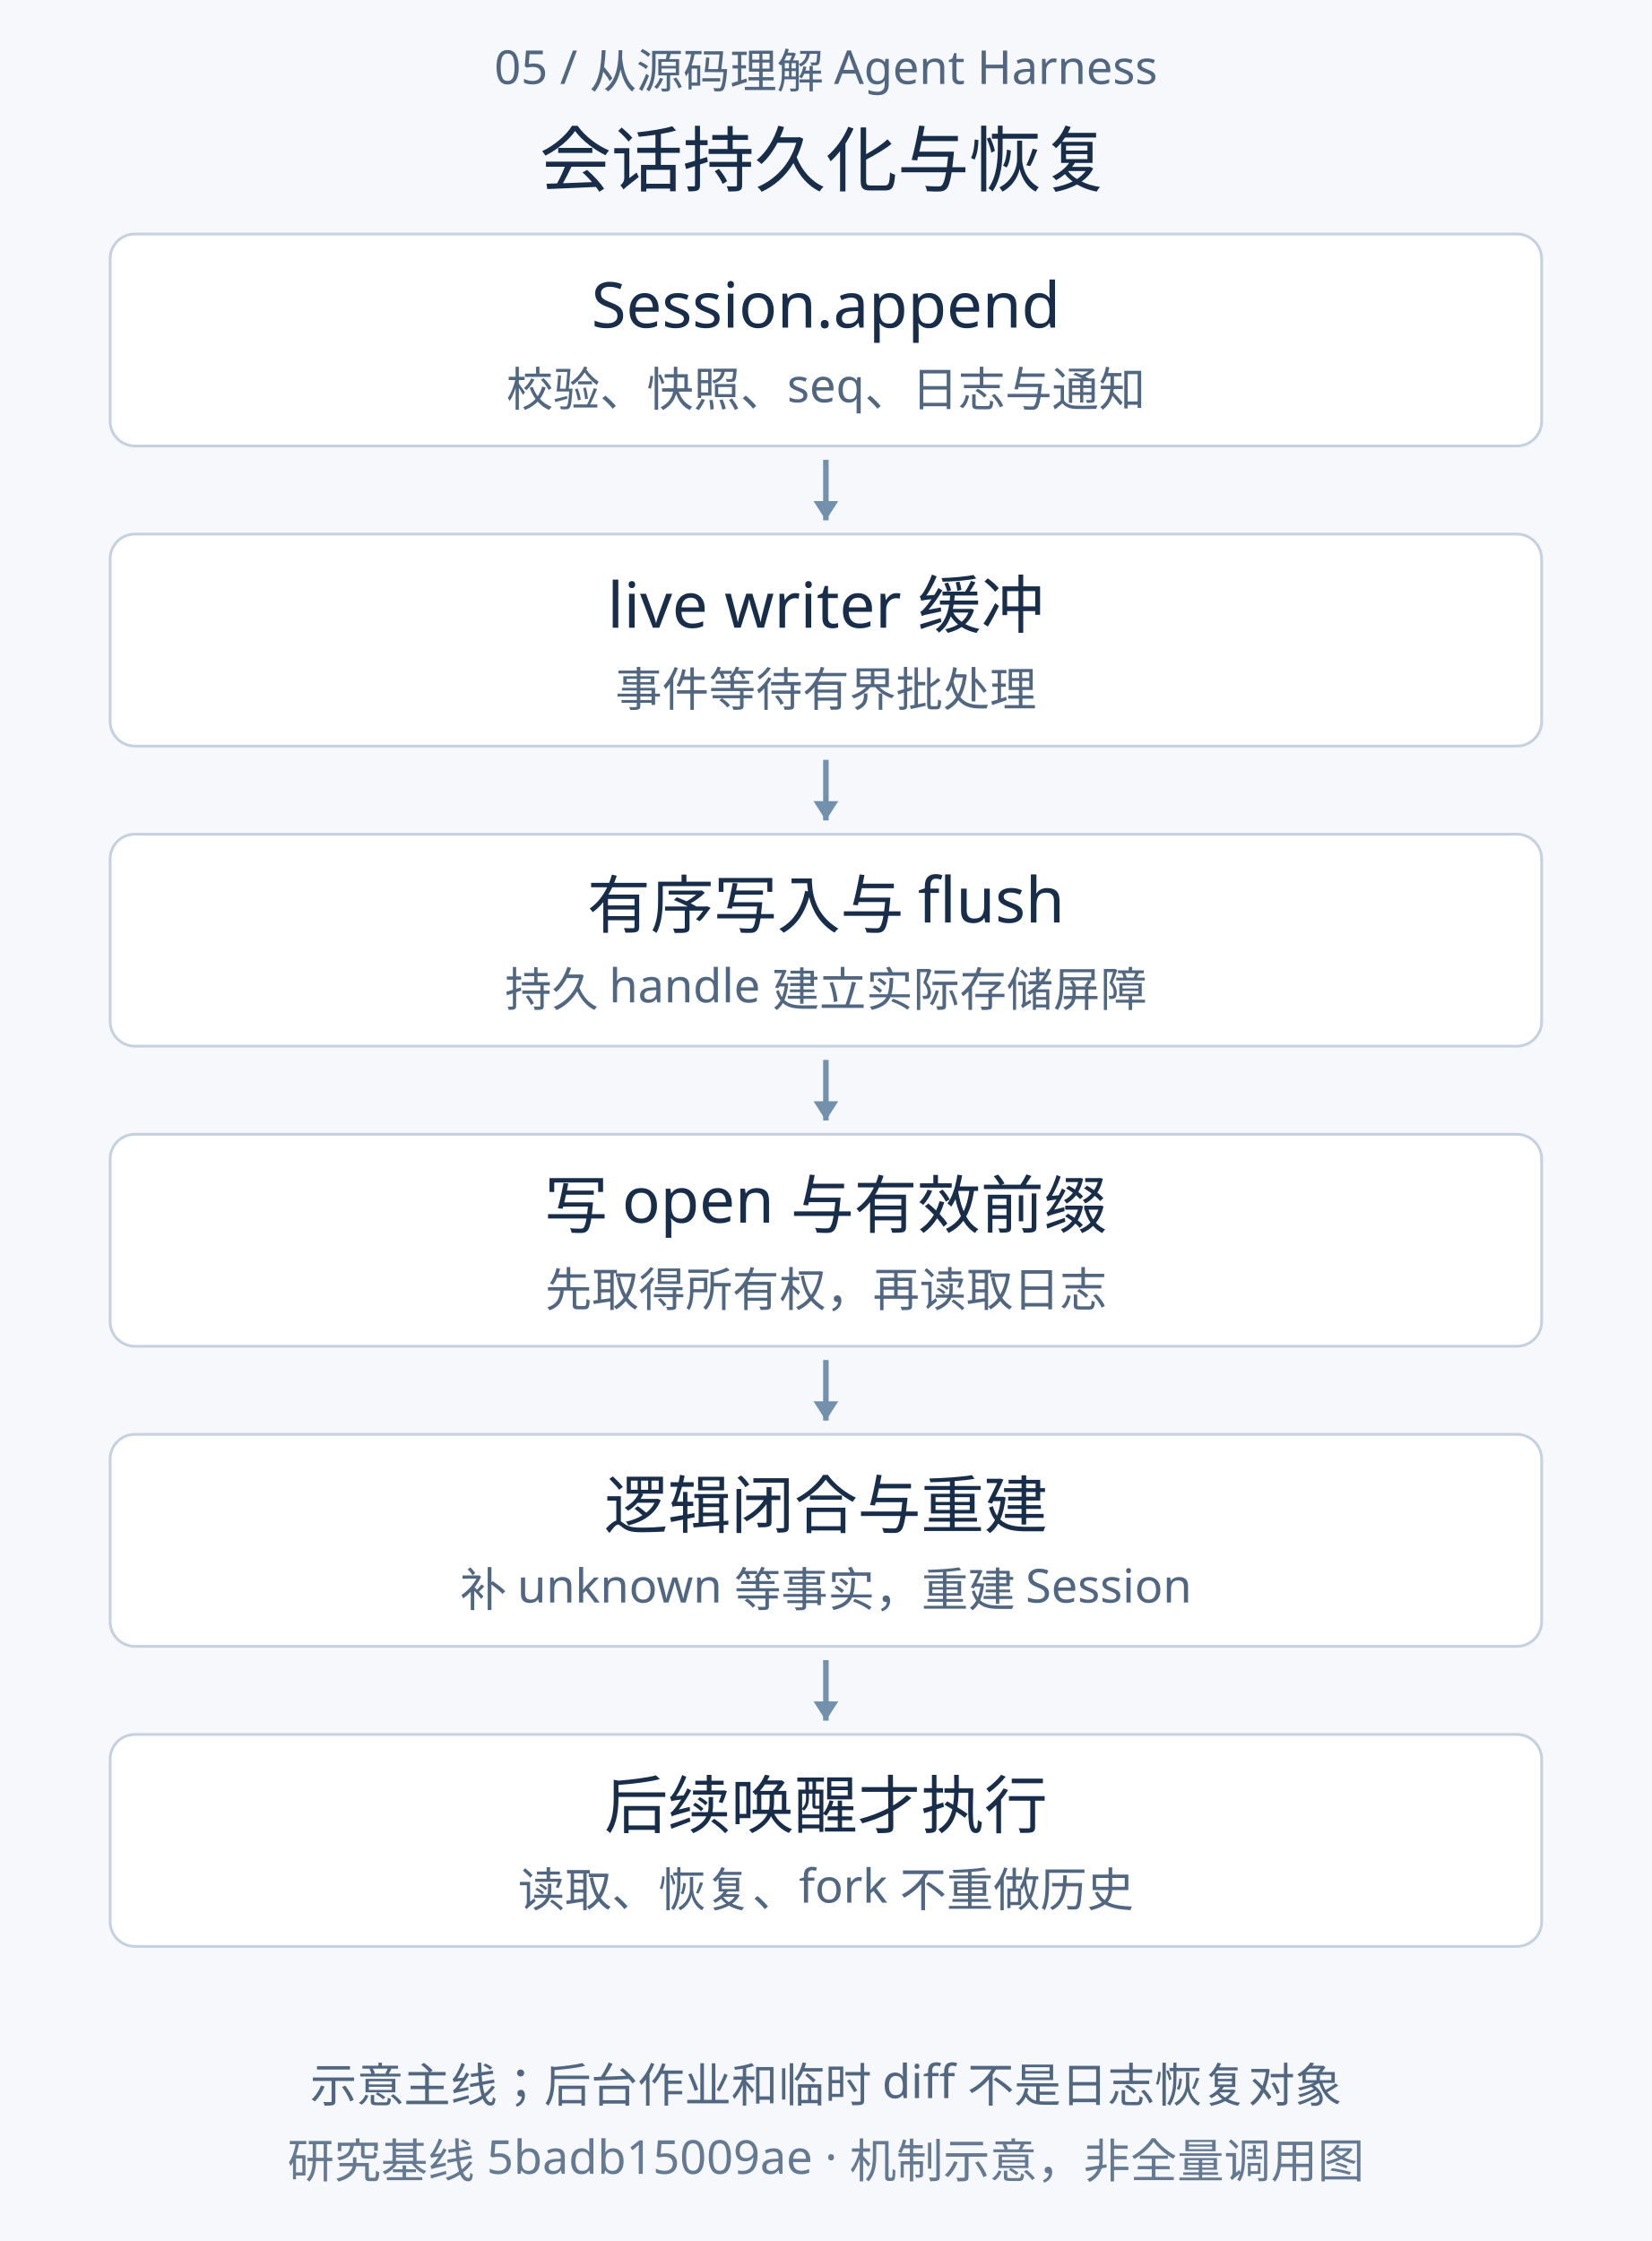
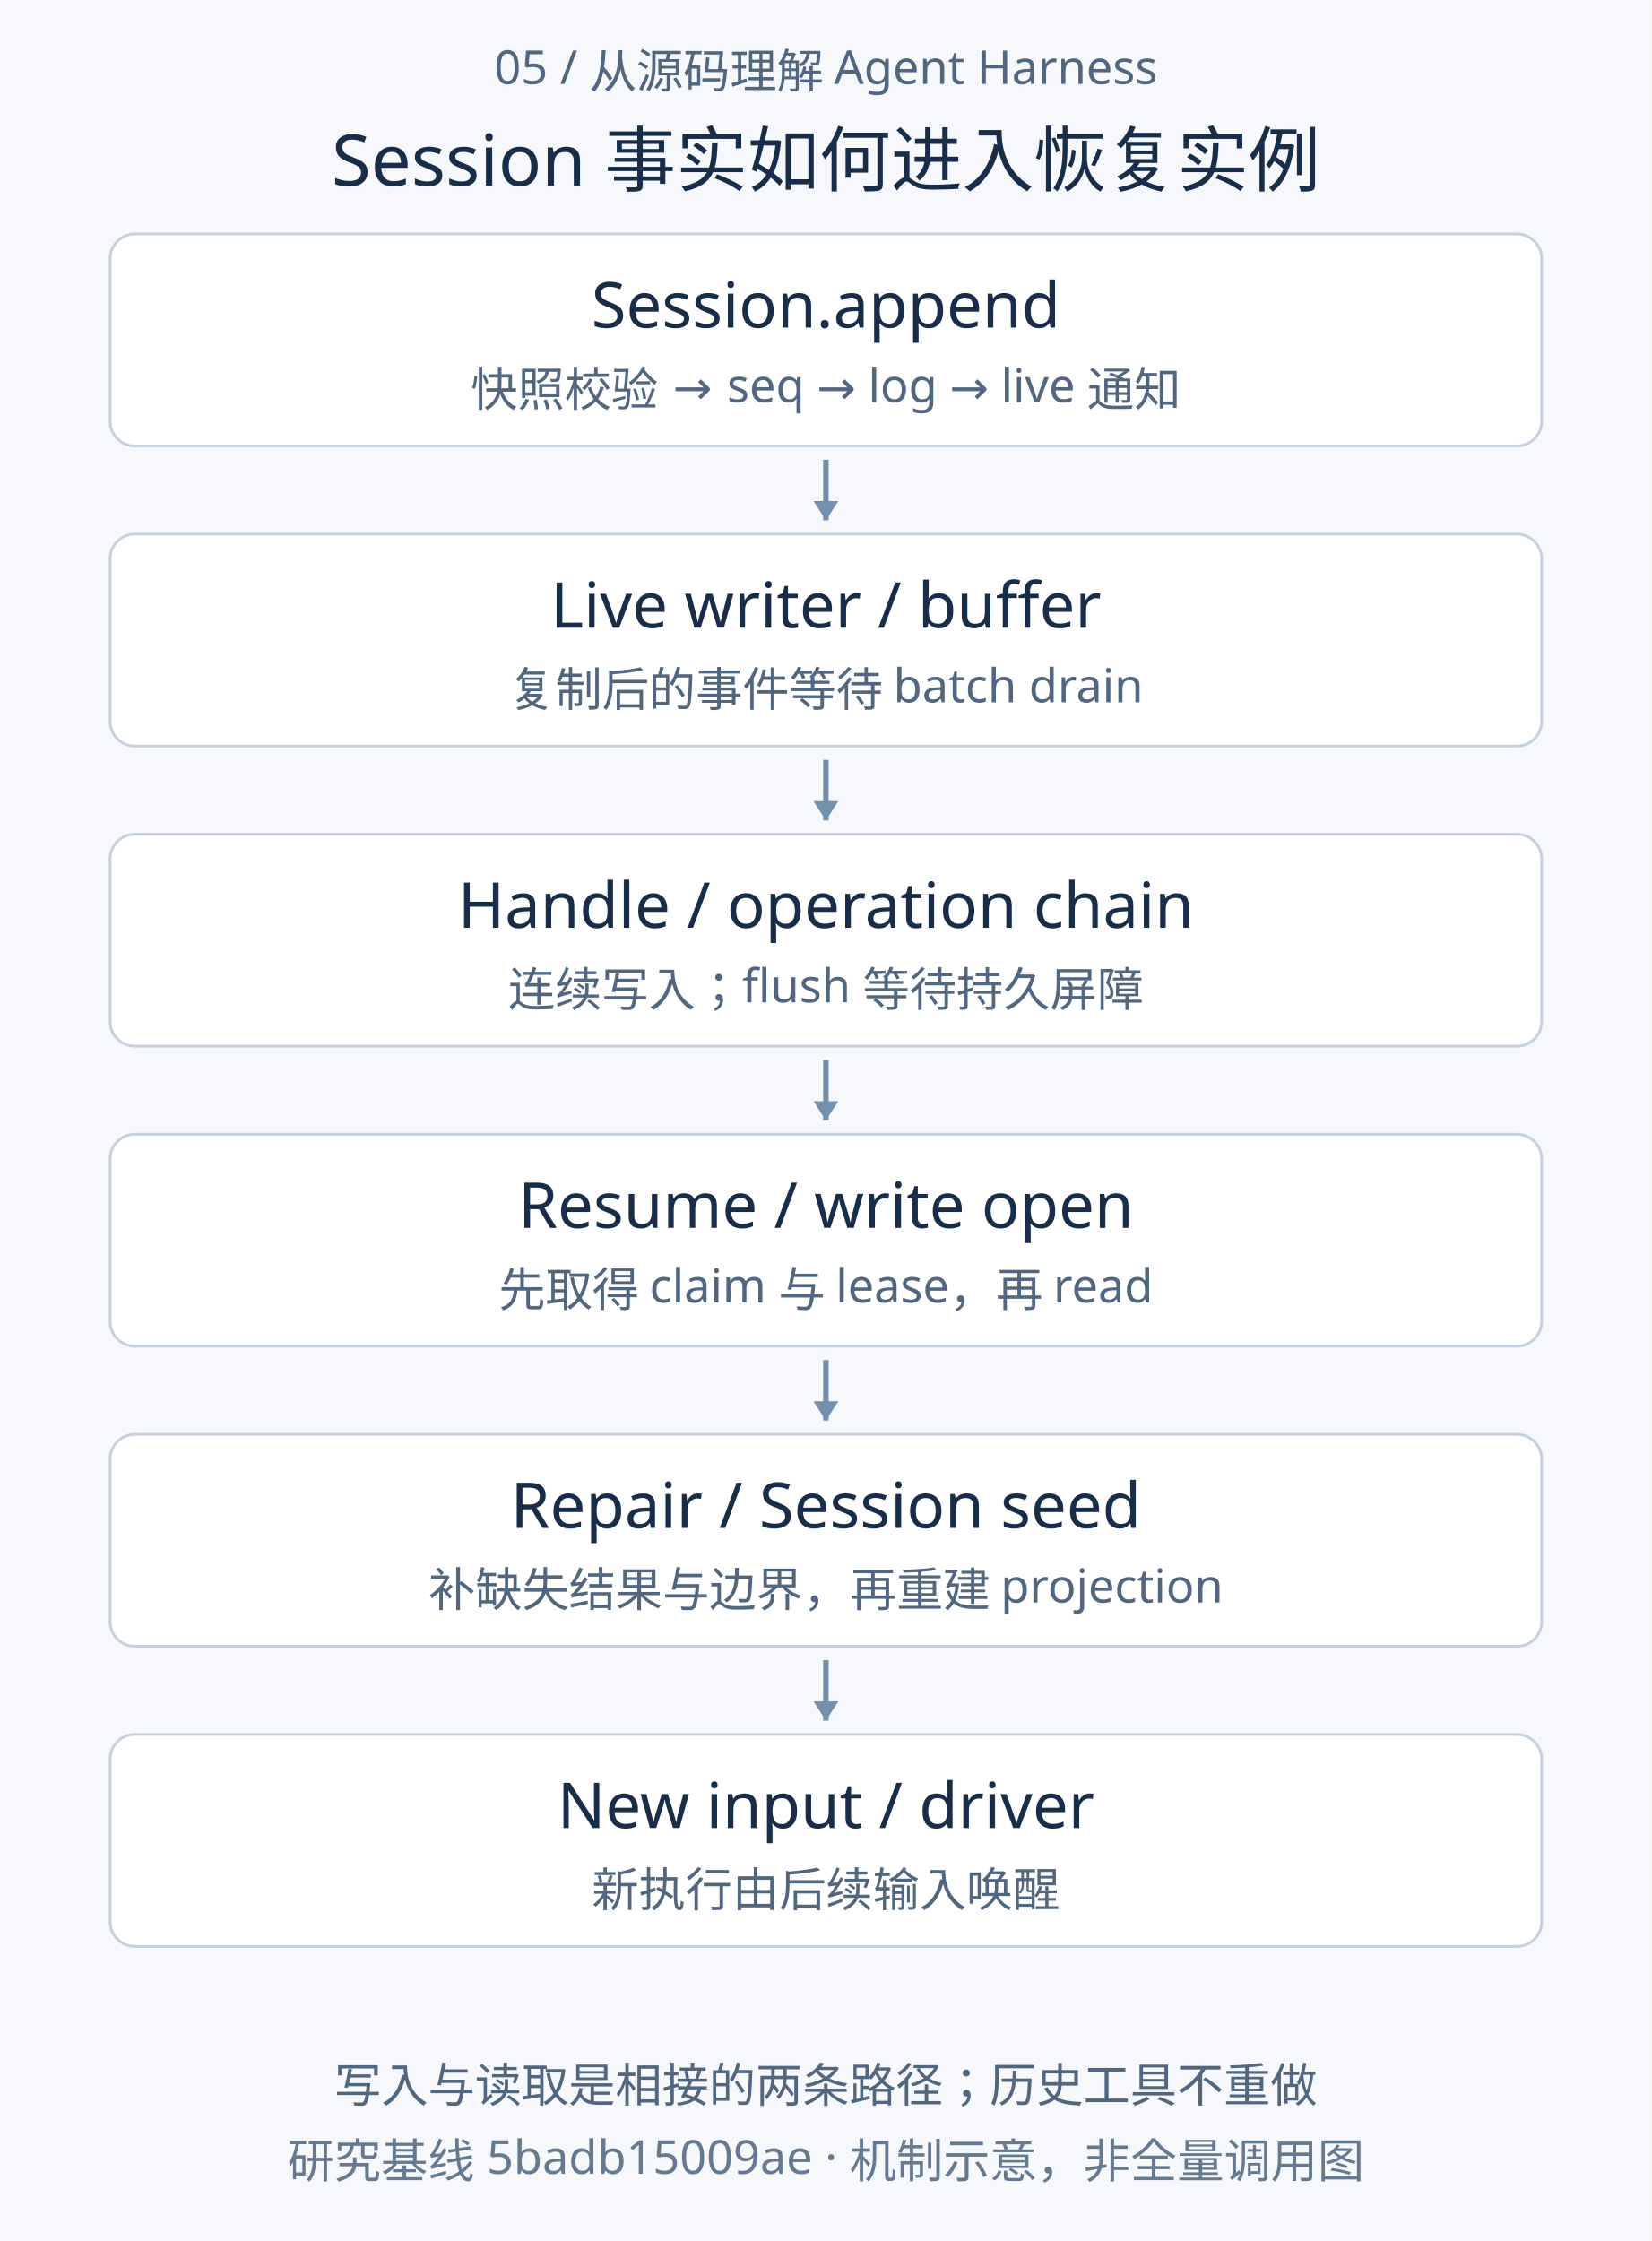
<svg xmlns="http://www.w3.org/2000/svg" width="1200" height="1628" viewBox="0 0 1200 1628">
  <rect width="100%" height="100%" fill="#f6f8fb" />
  <text x="600" y="61" text-anchor="middle" font-family="Heiti SC, PingFang SC, sans-serif" font-size="34" fill="#516781">05 / 从源码理解 Agent Harness</text>
-   <text x="600" y="135" text-anchor="middle" font-family="Heiti SC, PingFang SC, sans-serif" font-size="52" fill="#182d49">会话持久化与恢复</text>
+   <text x="600" y="135" text-anchor="middle" font-family="Heiti SC, PingFang SC, sans-serif" font-size="52" fill="#182d49">Session 事实如何进入恢复实例</text>
  <rect x="80" y="170" width="1040" height="154" rx="18" fill="white" stroke="#c5d1df" stroke-width="2" />
  <text x="600.0" y="238" text-anchor="middle" font-family="Heiti SC, PingFang SC, sans-serif" font-size="46" fill="#182d49">Session.append</text>
-   <text x="600.0" y="295" text-anchor="middle" font-family="Heiti SC, PingFang SC, sans-serif" font-size="34" fill="#516781">校验、快照、seq、日志与通知</text>
+   <text x="600.0" y="295" text-anchor="middle" font-family="Heiti SC, PingFang SC, sans-serif" font-size="34" fill="#516781">快照校验 → seq → log → live 通知</text>
  <line x1="600" y1="334" x2="600" y2="378" stroke="#7390ac" stroke-width="4" />
  <polygon points="600,378 591,364 609,364" fill="#7390ac" />
  <rect x="80" y="388" width="1040" height="154" rx="18" fill="white" stroke="#c5d1df" stroke-width="2" />
-   <text x="600.0" y="456" text-anchor="middle" font-family="Heiti SC, PingFang SC, sans-serif" font-size="46" fill="#182d49">live writer 缓冲</text>
-   <text x="600.0" y="513" text-anchor="middle" font-family="Heiti SC, PingFang SC, sans-serif" font-size="34" fill="#516781">事件等待有界批处理</text>
+   <text x="600.0" y="456" text-anchor="middle" font-family="Heiti SC, PingFang SC, sans-serif" font-size="46" fill="#182d49">Live writer / buffer</text>
+   <text x="600.0" y="513" text-anchor="middle" font-family="Heiti SC, PingFang SC, sans-serif" font-size="34" fill="#516781">复制后的事件等待 batch drain</text>
  <line x1="600" y1="552" x2="600" y2="596" stroke="#7390ac" stroke-width="4" />
  <polygon points="600,596 591,582 609,582" fill="#7390ac" />
  <rect x="80" y="606" width="1040" height="154" rx="18" fill="white" stroke="#c5d1df" stroke-width="2" />
-   <text x="600.0" y="674" text-anchor="middle" font-family="Heiti SC, PingFang SC, sans-serif" font-size="46" fill="#182d49">有序写入与 flush</text>
-   <text x="600.0" y="731" text-anchor="middle" font-family="Heiti SC, PingFang SC, sans-serif" font-size="34" fill="#516781">持久 handle 建立实际存储屏障</text>
+   <text x="600.0" y="674" text-anchor="middle" font-family="Heiti SC, PingFang SC, sans-serif" font-size="46" fill="#182d49">Handle / operation chain</text>
+   <text x="600.0" y="731" text-anchor="middle" font-family="Heiti SC, PingFang SC, sans-serif" font-size="34" fill="#516781">连续写入；flush 等待持久屏障</text>
  <line x1="600" y1="770" x2="600" y2="814" stroke="#7390ac" stroke-width="4" />
  <polygon points="600,814 591,800 609,800" fill="#7390ac" />
  <rect x="80" y="824" width="1040" height="154" rx="18" fill="white" stroke="#c5d1df" stroke-width="2" />
-   <text x="600.0" y="892" text-anchor="middle" font-family="Heiti SC, PingFang SC, sans-serif" font-size="46" fill="#182d49">写 open 与有效前缀</text>
-   <text x="600.0" y="949" text-anchor="middle" font-family="Heiti SC, PingFang SC, sans-serif" font-size="34" fill="#516781">先取得所有权，再读取日志</text>
+   <text x="600.0" y="892" text-anchor="middle" font-family="Heiti SC, PingFang SC, sans-serif" font-size="46" fill="#182d49">Resume / write open</text>
+   <text x="600.0" y="949" text-anchor="middle" font-family="Heiti SC, PingFang SC, sans-serif" font-size="34" fill="#516781">先取得 claim 与 lease，再 read</text>
  <line x1="600" y1="988" x2="600" y2="1032" stroke="#7390ac" stroke-width="4" />
  <polygon points="600,1032 591,1018 609,1018" fill="#7390ac" />
  <rect x="80" y="1042" width="1040" height="154" rx="18" fill="white" stroke="#c5d1df" stroke-width="2" />
-   <text x="600.0" y="1110" text-anchor="middle" font-family="Heiti SC, PingFang SC, sans-serif" font-size="46" fill="#182d49">逻辑闭合与重建</text>
-   <text x="600.0" y="1167" text-anchor="middle" font-family="Heiti SC, PingFang SC, sans-serif" font-size="34" fill="#516781">补 unknown 等事实，重建 Session</text>
+   <text x="600.0" y="1110" text-anchor="middle" font-family="Heiti SC, PingFang SC, sans-serif" font-size="46" fill="#182d49">Repair / Session seed</text>
+   <text x="600.0" y="1167" text-anchor="middle" font-family="Heiti SC, PingFang SC, sans-serif" font-size="34" fill="#516781">补缺失结果与边界，再重建 projection</text>
  <line x1="600" y1="1206" x2="600" y2="1250" stroke="#7390ac" stroke-width="4" />
  <polygon points="600,1250 591,1236 609,1236" fill="#7390ac" />
  <rect x="80" y="1260" width="1040" height="154" rx="18" fill="white" stroke="#c5d1df" stroke-width="2" />
-   <text x="600.0" y="1328" text-anchor="middle" font-family="Heiti SC, PingFang SC, sans-serif" font-size="46" fill="#182d49">后续唤醒才执行</text>
-   <text x="600.0" y="1385" text-anchor="middle" font-family="Heiti SC, PingFang SC, sans-serif" font-size="34" fill="#516781">读取、恢复、fork 不重做历史</text>
-   <text x="600" y="1527" text-anchor="middle" font-family="Heiti SC, PingFang SC, sans-serif" font-size="34" fill="#516781">示意主线；后台作业和临时 diff 不是日志恢复对象</text>
+   <text x="600.0" y="1328" text-anchor="middle" font-family="Heiti SC, PingFang SC, sans-serif" font-size="46" fill="#182d49">New input / driver</text>
+   <text x="600.0" y="1385" text-anchor="middle" font-family="Heiti SC, PingFang SC, sans-serif" font-size="34" fill="#516781">新执行由后续输入唤醒</text>
+   <text x="600" y="1527" text-anchor="middle" font-family="Heiti SC, PingFang SC, sans-serif" font-size="34" fill="#516781">写入与读取是相接的两条路径；历史工具不重做</text>
  <text x="600" y="1582" text-anchor="middle" font-family="Heiti SC, PingFang SC, sans-serif" font-size="34" fill="#657a92">研究基线 5badb15009ae · 机制示意，非全量调用图</text>
</svg>
